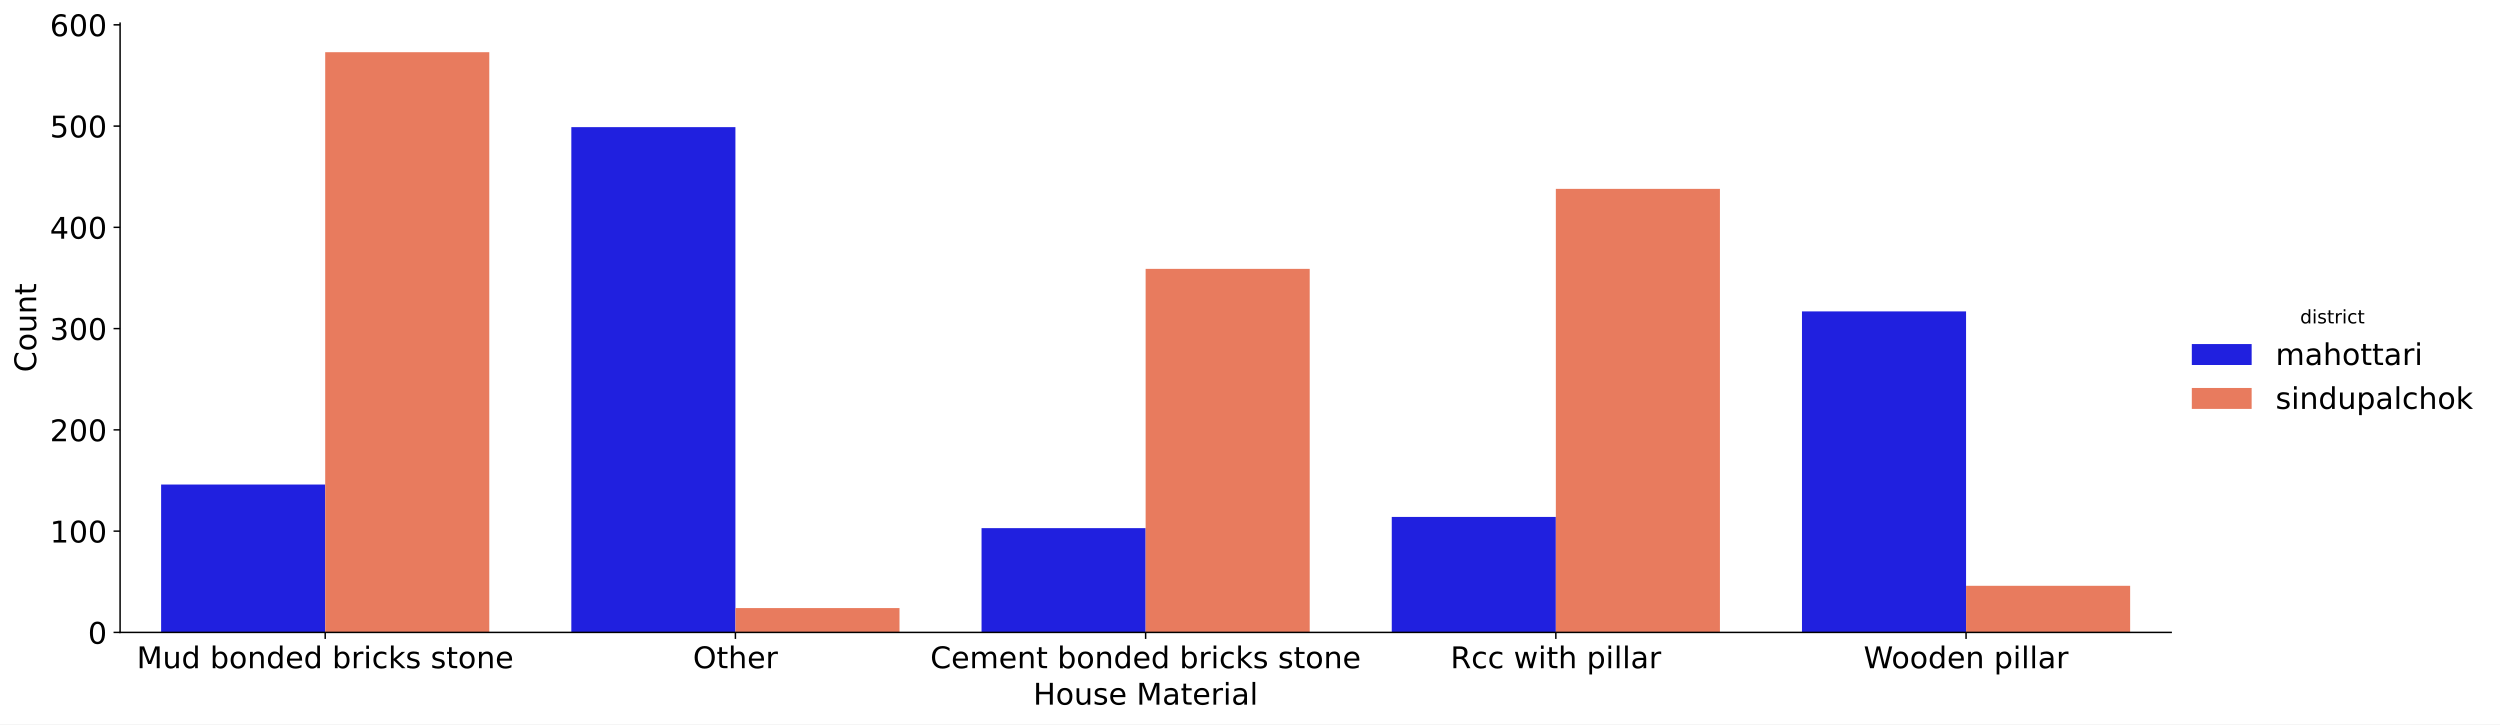
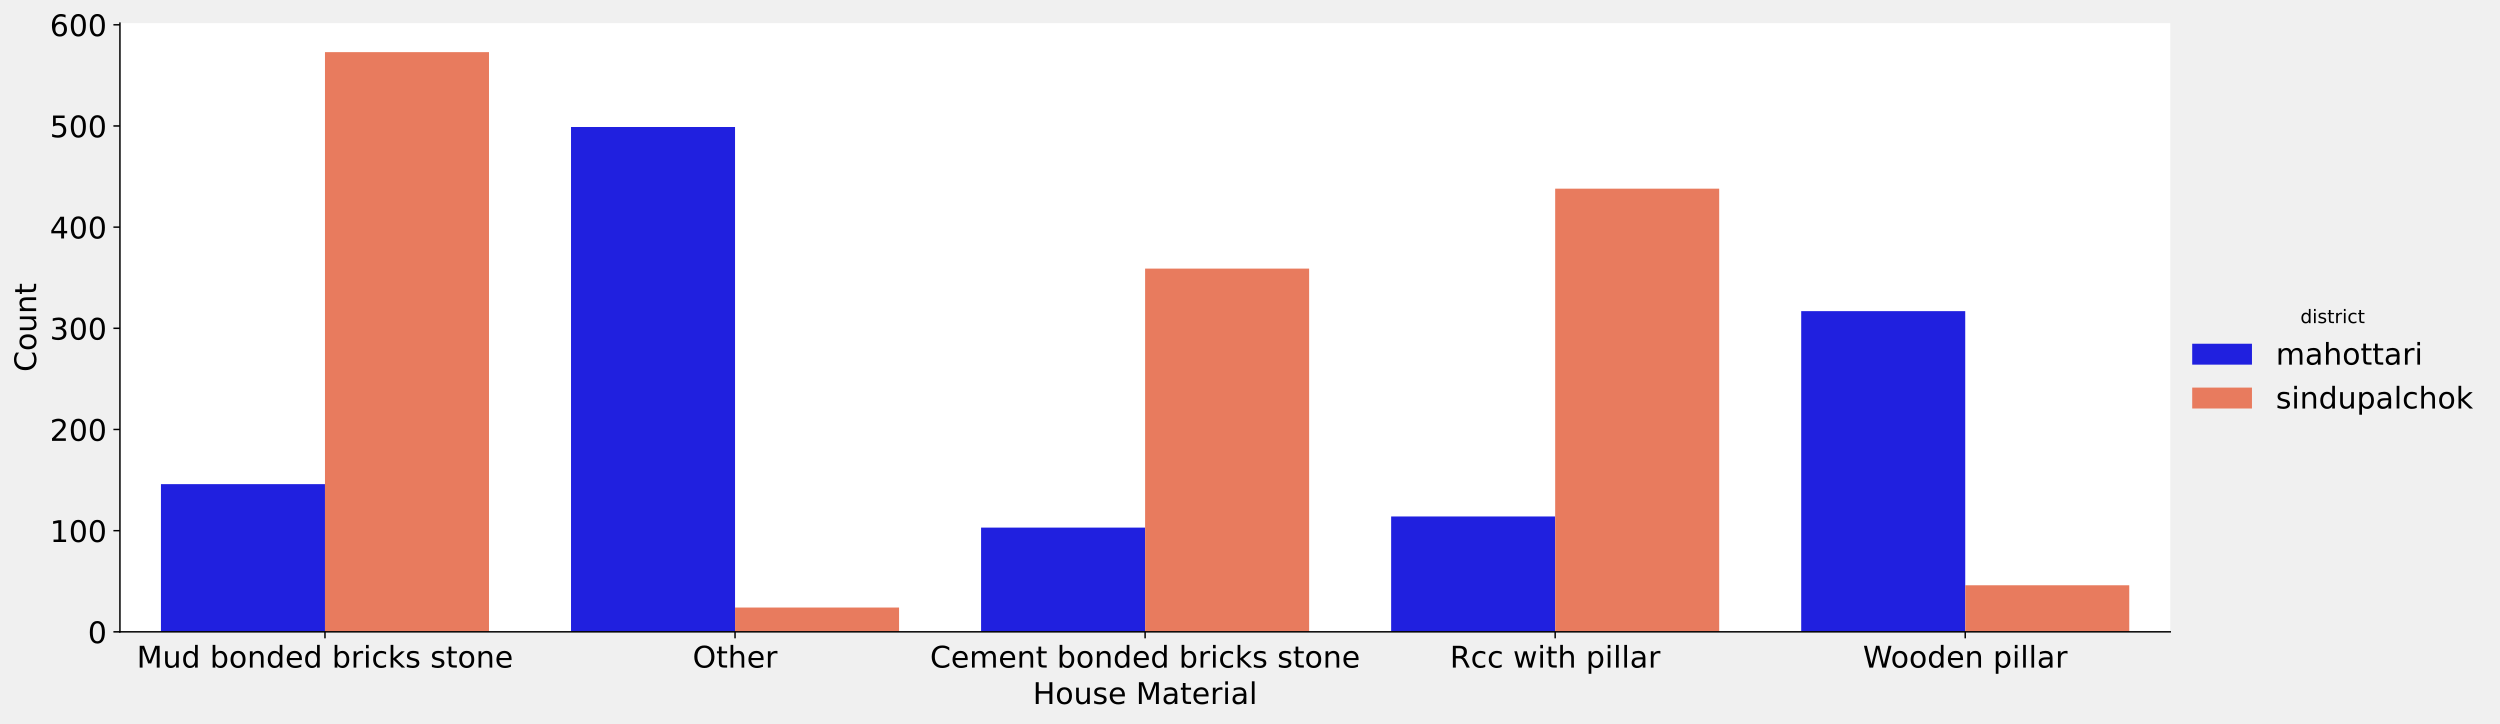
- <svg xmlns="http://www.w3.org/2000/svg" xmlns:xlink="http://www.w3.org/1999/xlink" width="1337.019pt" height="387.384pt" viewBox="0 0 1337.019 387.384" version="1.1">
+ <svg xmlns="http://www.w3.org/2000/svg" xmlns:xlink="http://www.w3.org/1999/xlink" width="1338.693pt" height="387.499pt" viewBox="0 0 1338.693 387.499" version="1.1">
  <defs>
    <style type="text/css">*{stroke-linejoin: round; stroke-linecap: butt}</style>
  </defs>
  <g id="figure_1">
    <g id="patch_1">
-       <path d="M 0 387.384 L 1337.019 387.384 L 1337.019 0 L 0 0 z " style="fill: #ffffff" />
+       <path d="M 0 387.499 L 1338.693 387.499 L 1338.693 0 L 0 0 L 0 387.499 z " style="fill: none" />
    </g>
    <g id="axes_1">
      <g id="patch_2">
-         <path d="M 64.225 338.214 L 1161.156 338.214 L 1161.156 12.385 L 64.225 12.385 z " style="fill: #ffffff" />
+         <path d="M 64.225 338.329 L 1162.124 338.329 L 1162.124 12.385 L 64.225 12.385 z " style="fill: #ffffff" />
      </g>
      <g id="patch_3">
-         <path d="M 86.164 338.214 L 173.918 338.214 L 173.918 259.146 L 86.164 259.146 z " clip-path="url(#p513f926223)" style="fill: #2020df" />
+         <path d="M 86.183 338.329 L 174.015 338.329 L 174.015 259.233 L 86.183 259.233 z " clip-path="url(#p506a3fa58d)" style="fill: #2020df" />
      </g>
      <g id="patch_4">
-         <path d="M 305.55 338.214 L 393.304 338.214 L 393.304 67.976 L 305.55 67.976 z " clip-path="url(#p513f926223)" style="fill: #2020df" />
+         <path d="M 305.763 338.329 L 393.595 338.329 L 393.595 67.995 L 305.763 67.995 z " clip-path="url(#p506a3fa58d)" style="fill: #2020df" />
      </g>
      <g id="patch_5">
-         <path d="M 524.936 338.214 L 612.691 338.214 L 612.691 282.433 L 524.936 282.433 z " clip-path="url(#p513f926223)" style="fill: #2020df" />
+         <path d="M 525.343 338.329 L 613.175 338.329 L 613.175 282.528 L 525.343 282.528 z " clip-path="url(#p506a3fa58d)" style="fill: #2020df" />
      </g>
      <g id="patch_6">
-         <path d="M 744.322 338.214 L 832.077 338.214 L 832.077 276.476 L 744.322 276.476 z " clip-path="url(#p513f926223)" style="fill: #2020df" />
+         <path d="M 744.923 338.329 L 832.755 338.329 L 832.755 276.569 L 744.923 276.569 z " clip-path="url(#p506a3fa58d)" style="fill: #2020df" />
      </g>
      <g id="patch_7">
-         <path d="M 963.709 338.214 L 1051.463 338.214 L 1051.463 166.54 L 963.709 166.54 z " clip-path="url(#p513f926223)" style="fill: #2020df" />
+         <path d="M 964.503 338.329 L 1052.334 338.329 L 1052.334 166.594 L 964.503 166.594 z " clip-path="url(#p506a3fa58d)" style="fill: #2020df" />
      </g>
      <g id="patch_8">
-         <path d="M 173.918 338.214 L 261.673 338.214 L 261.673 27.901 L 173.918 27.901 z " clip-path="url(#p513f926223)" style="fill: #e87b5e" />
+         <path d="M 174.015 338.329 L 261.847 338.329 L 261.847 27.906 L 174.015 27.906 z " clip-path="url(#p506a3fa58d)" style="fill: #e87b5e" />
      </g>
      <g id="patch_9">
-         <path d="M 393.304 338.214 L 481.059 338.214 L 481.059 325.216 L 393.304 325.216 z " clip-path="url(#p513f926223)" style="fill: #e87b5e" />
+         <path d="M 393.595 338.329 L 481.427 338.329 L 481.427 325.327 L 393.595 325.327 z " clip-path="url(#p506a3fa58d)" style="fill: #e87b5e" />
      </g>
      <g id="patch_10">
-         <path d="M 612.691 338.214 L 700.445 338.214 L 700.445 143.794 L 612.691 143.794 z " clip-path="url(#p513f926223)" style="fill: #e87b5e" />
+         <path d="M 613.175 338.329 L 701.007 338.329 L 701.007 143.84 L 613.175 143.84 z " clip-path="url(#p506a3fa58d)" style="fill: #e87b5e" />
      </g>
      <g id="patch_11">
-         <path d="M 832.077 338.214 L 919.831 338.214 L 919.831 101.011 L 832.077 101.011 z " clip-path="url(#p513f926223)" style="fill: #e87b5e" />
+         <path d="M 832.755 338.329 L 920.587 338.329 L 920.587 101.042 L 832.755 101.042 z " clip-path="url(#p506a3fa58d)" style="fill: #e87b5e" />
      </g>
      <g id="patch_12">
-         <path d="M 1051.463 338.214 L 1139.218 338.214 L 1139.218 313.302 L 1051.463 313.302 z " clip-path="url(#p513f926223)" style="fill: #e87b5e" />
+         <path d="M 1052.334 338.329 L 1140.166 338.329 L 1140.166 313.408 L 1052.334 313.408 z " clip-path="url(#p506a3fa58d)" style="fill: #e87b5e" />
      </g>
      <g id="matplotlib.axis_1">
        <g id="xtick_1">
          <g id="line2d_1">
            <defs>
-               <path id="m2be1ca83b6" d="M 0 0 L 0 3.5 " style="stroke: #000000; stroke-width: 0.8" />
+               <path id="m53f93be1d0" d="M 0 0 L 0 3.5 " style="stroke: #000000; stroke-width: 0.8" />
            </defs>
            <g>
-               <use xlink:href="#m2be1ca83b6" x="173.918" y="338.214" style="stroke: #000000; stroke-width: 0.8" />
+               <use xlink:href="#m53f93be1d0" x="174.015" y="338.329" style="stroke: #000000; stroke-width: 0.8" />
            </g>
          </g>
          <g id="text_1">
-             <g transform="translate(73.13563 357.371)scale(0.16 -0.16)">
+             <g transform="translate(73.23244 357.4861)scale(0.16 -0.16)">
              <defs>
                <path id="DejaVuSans-4d" d="M 628 4666 L 1569 4666 L 2759 1491 L 3956 4666 L 4897 4666 L 4897 0 L 4281 0 L 4281 4097 L 3078 897 L 2444 897 L 1241 4097 L 1241 0 L 628 0 L 628 4666 z " transform="scale(0.015625)" />
                <path id="DejaVuSans-75" d="M 544 1381 L 544 3500 L 1119 3500 L 1119 1403 Q 1119 906 1312 657 Q 1506 409 1894 409 Q 2359 409 2629 706 Q 2900 1003 2900 1516 L 2900 3500 L 3475 3500 L 3475 0 L 2900 0 L 2900 538 Q 2691 219 2414 64 Q 2138 -91 1772 -91 Q 1169 -91 856 284 Q 544 659 544 1381 z M 1991 3584 L 1991 3584 z " transform="scale(0.015625)" />
                <path id="DejaVuSans-64" d="M 2906 2969 L 2906 4863 L 3481 4863 L 3481 0 L 2906 0 L 2906 525 Q 2725 213 2448 61 Q 2172 -91 1784 -91 Q 1150 -91 751 415 Q 353 922 353 1747 Q 353 2572 751 3078 Q 1150 3584 1784 3584 Q 2172 3584 2448 3432 Q 2725 3281 2906 2969 z M 947 1747 Q 947 1113 1208 752 Q 1469 391 1925 391 Q 2381 391 2643 752 Q 2906 1113 2906 1747 Q 2906 2381 2643 2742 Q 2381 3103 1925 3103 Q 1469 3103 1208 2742 Q 947 2381 947 1747 z " transform="scale(0.015625)" />
                <path id="DejaVuSans-20" transform="scale(0.015625)" />
                <path id="DejaVuSans-62" d="M 3116 1747 Q 3116 2381 2855 2742 Q 2594 3103 2138 3103 Q 1681 3103 1420 2742 Q 1159 2381 1159 1747 Q 1159 1113 1420 752 Q 1681 391 2138 391 Q 2594 391 2855 752 Q 3116 1113 3116 1747 z M 1159 2969 Q 1341 3281 1617 3432 Q 1894 3584 2278 3584 Q 2916 3584 3314 3078 Q 3713 2572 3713 1747 Q 3713 922 3314 415 Q 2916 -91 2278 -91 Q 1894 -91 1617 61 Q 1341 213 1159 525 L 1159 0 L 581 0 L 581 4863 L 1159 4863 L 1159 2969 z " transform="scale(0.015625)" />
                <path id="DejaVuSans-6f" d="M 1959 3097 Q 1497 3097 1228 2736 Q 959 2375 959 1747 Q 959 1119 1226 758 Q 1494 397 1959 397 Q 2419 397 2687 759 Q 2956 1122 2956 1747 Q 2956 2369 2687 2733 Q 2419 3097 1959 3097 z M 1959 3584 Q 2709 3584 3137 3096 Q 3566 2609 3566 1747 Q 3566 888 3137 398 Q 2709 -91 1959 -91 Q 1206 -91 779 398 Q 353 888 353 1747 Q 353 2609 779 3096 Q 1206 3584 1959 3584 z " transform="scale(0.015625)" />
                <path id="DejaVuSans-6e" d="M 3513 2113 L 3513 0 L 2938 0 L 2938 2094 Q 2938 2591 2744 2837 Q 2550 3084 2163 3084 Q 1697 3084 1428 2787 Q 1159 2491 1159 1978 L 1159 0 L 581 0 L 581 3500 L 1159 3500 L 1159 2956 Q 1366 3272 1645 3428 Q 1925 3584 2291 3584 Q 2894 3584 3203 3211 Q 3513 2838 3513 2113 z " transform="scale(0.015625)" />
                <path id="DejaVuSans-65" d="M 3597 1894 L 3597 1613 L 953 1613 Q 991 1019 1311 708 Q 1631 397 2203 397 Q 2534 397 2845 478 Q 3156 559 3463 722 L 3463 178 Q 3153 47 2828 -22 Q 2503 -91 2169 -91 Q 1331 -91 842 396 Q 353 884 353 1716 Q 353 2575 817 3079 Q 1281 3584 2069 3584 Q 2775 3584 3186 3129 Q 3597 2675 3597 1894 z M 3022 2063 Q 3016 2534 2758 2815 Q 2500 3097 2075 3097 Q 1594 3097 1305 2825 Q 1016 2553 972 2059 L 3022 2063 z " transform="scale(0.015625)" />
                <path id="DejaVuSans-72" d="M 2631 2963 Q 2534 3019 2420 3045 Q 2306 3072 2169 3072 Q 1681 3072 1420 2755 Q 1159 2438 1159 1844 L 1159 0 L 581 0 L 581 3500 L 1159 3500 L 1159 2956 Q 1341 3275 1631 3429 Q 1922 3584 2338 3584 Q 2397 3584 2469 3576 Q 2541 3569 2628 3553 L 2631 2963 z " transform="scale(0.015625)" />
                <path id="DejaVuSans-69" d="M 603 3500 L 1178 3500 L 1178 0 L 603 0 L 603 3500 z M 603 4863 L 1178 4863 L 1178 4134 L 603 4134 L 603 4863 z " transform="scale(0.015625)" />
                <path id="DejaVuSans-63" d="M 3122 3366 L 3122 2828 Q 2878 2963 2633 3030 Q 2388 3097 2138 3097 Q 1578 3097 1268 2742 Q 959 2388 959 1747 Q 959 1106 1268 751 Q 1578 397 2138 397 Q 2388 397 2633 464 Q 2878 531 3122 666 L 3122 134 Q 2881 22 2623 -34 Q 2366 -91 2075 -91 Q 1284 -91 818 406 Q 353 903 353 1747 Q 353 2603 823 3093 Q 1294 3584 2113 3584 Q 2378 3584 2631 3529 Q 2884 3475 3122 3366 z " transform="scale(0.015625)" />
                <path id="DejaVuSans-6b" d="M 581 4863 L 1159 4863 L 1159 1991 L 2875 3500 L 3609 3500 L 1753 1863 L 3688 0 L 2938 0 L 1159 1709 L 1159 0 L 581 0 L 581 4863 z " transform="scale(0.015625)" />
                <path id="DejaVuSans-73" d="M 2834 3397 L 2834 2853 Q 2591 2978 2328 3040 Q 2066 3103 1784 3103 Q 1356 3103 1142 2972 Q 928 2841 928 2578 Q 928 2378 1081 2264 Q 1234 2150 1697 2047 L 1894 2003 Q 2506 1872 2764 1633 Q 3022 1394 3022 966 Q 3022 478 2636 193 Q 2250 -91 1575 -91 Q 1294 -91 989 -36 Q 684 19 347 128 L 347 722 Q 666 556 975 473 Q 1284 391 1588 391 Q 1994 391 2212 530 Q 2431 669 2431 922 Q 2431 1156 2273 1281 Q 2116 1406 1581 1522 L 1381 1569 Q 847 1681 609 1914 Q 372 2147 372 2553 Q 372 3047 722 3315 Q 1072 3584 1716 3584 Q 2034 3584 2315 3537 Q 2597 3491 2834 3397 z " transform="scale(0.015625)" />
                <path id="DejaVuSans-74" d="M 1172 4494 L 1172 3500 L 2356 3500 L 2356 3053 L 1172 3053 L 1172 1153 Q 1172 725 1289 603 Q 1406 481 1766 481 L 2356 481 L 2356 0 L 1766 0 Q 1100 0 847 248 Q 594 497 594 1153 L 594 3053 L 172 3053 L 172 3500 L 594 3500 L 594 4494 L 1172 4494 z " transform="scale(0.015625)" />
              </defs>
              <use xlink:href="#DejaVuSans-4d" />
              <use xlink:href="#DejaVuSans-75" x="86.279" />
              <use xlink:href="#DejaVuSans-64" x="149.658" />
              <use xlink:href="#DejaVuSans-20" x="213.135" />
              <use xlink:href="#DejaVuSans-62" x="244.922" />
              <use xlink:href="#DejaVuSans-6f" x="308.398" />
              <use xlink:href="#DejaVuSans-6e" x="369.58" />
              <use xlink:href="#DejaVuSans-64" x="432.959" />
              <use xlink:href="#DejaVuSans-65" x="496.436" />
              <use xlink:href="#DejaVuSans-64" x="557.959" />
              <use xlink:href="#DejaVuSans-20" x="621.436" />
              <use xlink:href="#DejaVuSans-62" x="653.223" />
              <use xlink:href="#DejaVuSans-72" x="716.699" />
              <use xlink:href="#DejaVuSans-69" x="757.812" />
              <use xlink:href="#DejaVuSans-63" x="785.596" />
              <use xlink:href="#DejaVuSans-6b" x="840.576" />
              <use xlink:href="#DejaVuSans-73" x="898.486" />
              <use xlink:href="#DejaVuSans-20" x="950.586" />
              <use xlink:href="#DejaVuSans-73" x="982.373" />
              <use xlink:href="#DejaVuSans-74" x="1034.473" />
              <use xlink:href="#DejaVuSans-6f" x="1073.682" />
              <use xlink:href="#DejaVuSans-6e" x="1134.863" />
              <use xlink:href="#DejaVuSans-65" x="1198.242" />
            </g>
          </g>
        </g>
        <g id="xtick_2">
          <g id="line2d_2">
            <g>
-               <use xlink:href="#m2be1ca83b6" x="393.304" y="338.214" style="stroke: #000000; stroke-width: 0.8" />
+               <use xlink:href="#m53f93be1d0" x="393.595" y="338.329" style="stroke: #000000; stroke-width: 0.8" />
            </g>
          </g>
          <g id="text_2">
-             <g transform="translate(370.5894 357.371)scale(0.16 -0.16)">
+             <g transform="translate(370.8798 357.4861)scale(0.16 -0.16)">
              <defs>
                <path id="DejaVuSans-4f" d="M 2522 4238 Q 1834 4238 1429 3725 Q 1025 3213 1025 2328 Q 1025 1447 1429 934 Q 1834 422 2522 422 Q 3209 422 3611 934 Q 4013 1447 4013 2328 Q 4013 3213 3611 3725 Q 3209 4238 2522 4238 z M 2522 4750 Q 3503 4750 4090 4092 Q 4678 3434 4678 2328 Q 4678 1225 4090 567 Q 3503 -91 2522 -91 Q 1538 -91 948 565 Q 359 1222 359 2328 Q 359 3434 948 4092 Q 1538 4750 2522 4750 z " transform="scale(0.015625)" />
                <path id="DejaVuSans-68" d="M 3513 2113 L 3513 0 L 2938 0 L 2938 2094 Q 2938 2591 2744 2837 Q 2550 3084 2163 3084 Q 1697 3084 1428 2787 Q 1159 2491 1159 1978 L 1159 0 L 581 0 L 581 4863 L 1159 4863 L 1159 2956 Q 1366 3272 1645 3428 Q 1925 3584 2291 3584 Q 2894 3584 3203 3211 Q 3513 2838 3513 2113 z " transform="scale(0.015625)" />
              </defs>
              <use xlink:href="#DejaVuSans-4f" />
              <use xlink:href="#DejaVuSans-74" x="78.711" />
              <use xlink:href="#DejaVuSans-68" x="117.92" />
              <use xlink:href="#DejaVuSans-65" x="181.299" />
              <use xlink:href="#DejaVuSans-72" x="242.822" />
            </g>
          </g>
        </g>
        <g id="xtick_3">
          <g id="line2d_3">
            <g>
-               <use xlink:href="#m2be1ca83b6" x="612.691" y="338.214" style="stroke: #000000; stroke-width: 0.8" />
+               <use xlink:href="#m53f93be1d0" x="613.175" y="338.329" style="stroke: #000000; stroke-width: 0.8" />
            </g>
          </g>
          <g id="text_3">
-             <g transform="translate(497.5294 357.371)scale(0.16 -0.16)">
+             <g transform="translate(498.0135 357.4861)scale(0.16 -0.16)">
              <defs>
                <path id="DejaVuSans-43" d="M 4122 4306 L 4122 3641 Q 3803 3938 3442 4084 Q 3081 4231 2675 4231 Q 1875 4231 1450 3742 Q 1025 3253 1025 2328 Q 1025 1406 1450 917 Q 1875 428 2675 428 Q 3081 428 3442 575 Q 3803 722 4122 1019 L 4122 359 Q 3791 134 3420 21 Q 3050 -91 2638 -91 Q 1578 -91 968 557 Q 359 1206 359 2328 Q 359 3453 968 4101 Q 1578 4750 2638 4750 Q 3056 4750 3426 4639 Q 3797 4528 4122 4306 z " transform="scale(0.015625)" />
                <path id="DejaVuSans-6d" d="M 3328 2828 Q 3544 3216 3844 3400 Q 4144 3584 4550 3584 Q 5097 3584 5394 3201 Q 5691 2819 5691 2113 L 5691 0 L 5113 0 L 5113 2094 Q 5113 2597 4934 2840 Q 4756 3084 4391 3084 Q 3944 3084 3684 2787 Q 3425 2491 3425 1978 L 3425 0 L 2847 0 L 2847 2094 Q 2847 2600 2669 2842 Q 2491 3084 2119 3084 Q 1678 3084 1418 2786 Q 1159 2488 1159 1978 L 1159 0 L 581 0 L 581 3500 L 1159 3500 L 1159 2956 Q 1356 3278 1631 3431 Q 1906 3584 2284 3584 Q 2666 3584 2933 3390 Q 3200 3197 3328 2828 z " transform="scale(0.015625)" />
              </defs>
              <use xlink:href="#DejaVuSans-43" />
              <use xlink:href="#DejaVuSans-65" x="69.824" />
              <use xlink:href="#DejaVuSans-6d" x="131.348" />
              <use xlink:href="#DejaVuSans-65" x="228.76" />
              <use xlink:href="#DejaVuSans-6e" x="290.283" />
              <use xlink:href="#DejaVuSans-74" x="353.662" />
              <use xlink:href="#DejaVuSans-20" x="392.871" />
              <use xlink:href="#DejaVuSans-62" x="424.658" />
              <use xlink:href="#DejaVuSans-6f" x="488.135" />
              <use xlink:href="#DejaVuSans-6e" x="549.316" />
              <use xlink:href="#DejaVuSans-64" x="612.695" />
              <use xlink:href="#DejaVuSans-65" x="676.172" />
              <use xlink:href="#DejaVuSans-64" x="737.695" />
              <use xlink:href="#DejaVuSans-20" x="801.172" />
              <use xlink:href="#DejaVuSans-62" x="832.959" />
              <use xlink:href="#DejaVuSans-72" x="896.436" />
              <use xlink:href="#DejaVuSans-69" x="937.549" />
              <use xlink:href="#DejaVuSans-63" x="965.332" />
              <use xlink:href="#DejaVuSans-6b" x="1020.312" />
              <use xlink:href="#DejaVuSans-73" x="1078.223" />
              <use xlink:href="#DejaVuSans-20" x="1130.322" />
              <use xlink:href="#DejaVuSans-73" x="1162.109" />
              <use xlink:href="#DejaVuSans-74" x="1214.209" />
              <use xlink:href="#DejaVuSans-6f" x="1253.418" />
              <use xlink:href="#DejaVuSans-6e" x="1314.6" />
              <use xlink:href="#DejaVuSans-65" x="1377.979" />
            </g>
          </g>
        </g>
        <g id="xtick_4">
          <g id="line2d_4">
            <g>
-               <use xlink:href="#m2be1ca83b6" x="832.077" y="338.214" style="stroke: #000000; stroke-width: 0.8" />
+               <use xlink:href="#m53f93be1d0" x="832.755" y="338.329" style="stroke: #000000; stroke-width: 0.8" />
            </g>
          </g>
          <g id="text_4">
-             <g transform="translate(775.7269 357.371)scale(0.16 -0.16)">
+             <g transform="translate(776.4046 357.4861)scale(0.16 -0.16)">
              <defs>
                <path id="DejaVuSans-52" d="M 2841 2188 Q 3044 2119 3236 1894 Q 3428 1669 3622 1275 L 4263 0 L 3584 0 L 2988 1197 Q 2756 1666 2539 1819 Q 2322 1972 1947 1972 L 1259 1972 L 1259 0 L 628 0 L 628 4666 L 2053 4666 Q 2853 4666 3247 4331 Q 3641 3997 3641 3322 Q 3641 2881 3436 2590 Q 3231 2300 2841 2188 z M 1259 4147 L 1259 2491 L 2053 2491 Q 2509 2491 2742 2702 Q 2975 2913 2975 3322 Q 2975 3731 2742 3939 Q 2509 4147 2053 4147 L 1259 4147 z " transform="scale(0.015625)" />
                <path id="DejaVuSans-77" d="M 269 3500 L 844 3500 L 1563 769 L 2278 3500 L 2956 3500 L 3675 769 L 4391 3500 L 4966 3500 L 4050 0 L 3372 0 L 2619 2869 L 1863 0 L 1184 0 L 269 3500 z " transform="scale(0.015625)" />
                <path id="DejaVuSans-70" d="M 1159 525 L 1159 -1331 L 581 -1331 L 581 3500 L 1159 3500 L 1159 2969 Q 1341 3281 1617 3432 Q 1894 3584 2278 3584 Q 2916 3584 3314 3078 Q 3713 2572 3713 1747 Q 3713 922 3314 415 Q 2916 -91 2278 -91 Q 1894 -91 1617 61 Q 1341 213 1159 525 z M 3116 1747 Q 3116 2381 2855 2742 Q 2594 3103 2138 3103 Q 1681 3103 1420 2742 Q 1159 2381 1159 1747 Q 1159 1113 1420 752 Q 1681 391 2138 391 Q 2594 391 2855 752 Q 3116 1113 3116 1747 z " transform="scale(0.015625)" />
                <path id="DejaVuSans-6c" d="M 603 4863 L 1178 4863 L 1178 0 L 603 0 L 603 4863 z " transform="scale(0.015625)" />
                <path id="DejaVuSans-61" d="M 2194 1759 Q 1497 1759 1228 1600 Q 959 1441 959 1056 Q 959 750 1161 570 Q 1363 391 1709 391 Q 2188 391 2477 730 Q 2766 1069 2766 1631 L 2766 1759 L 2194 1759 z M 3341 1997 L 3341 0 L 2766 0 L 2766 531 Q 2569 213 2275 61 Q 1981 -91 1556 -91 Q 1019 -91 701 211 Q 384 513 384 1019 Q 384 1609 779 1909 Q 1175 2209 1959 2209 L 2766 2209 L 2766 2266 Q 2766 2663 2505 2880 Q 2244 3097 1772 3097 Q 1472 3097 1187 3025 Q 903 2953 641 2809 L 641 3341 Q 956 3463 1253 3523 Q 1550 3584 1831 3584 Q 2591 3584 2966 3190 Q 3341 2797 3341 1997 z " transform="scale(0.015625)" />
              </defs>
              <use xlink:href="#DejaVuSans-52" />
              <use xlink:href="#DejaVuSans-63" x="69.482" />
              <use xlink:href="#DejaVuSans-63" x="124.463" />
              <use xlink:href="#DejaVuSans-20" x="179.443" />
              <use xlink:href="#DejaVuSans-77" x="211.23" />
              <use xlink:href="#DejaVuSans-69" x="293.018" />
              <use xlink:href="#DejaVuSans-74" x="320.801" />
              <use xlink:href="#DejaVuSans-68" x="360.01" />
              <use xlink:href="#DejaVuSans-20" x="423.389" />
              <use xlink:href="#DejaVuSans-70" x="455.176" />
              <use xlink:href="#DejaVuSans-69" x="518.652" />
              <use xlink:href="#DejaVuSans-6c" x="546.436" />
              <use xlink:href="#DejaVuSans-6c" x="574.219" />
              <use xlink:href="#DejaVuSans-61" x="602.002" />
              <use xlink:href="#DejaVuSans-72" x="663.281" />
            </g>
          </g>
        </g>
        <g id="xtick_5">
          <g id="line2d_5">
            <g>
-               <use xlink:href="#m2be1ca83b6" x="1051.463" y="338.214" style="stroke: #000000; stroke-width: 0.8" />
+               <use xlink:href="#m53f93be1d0" x="1052.334" y="338.329" style="stroke: #000000; stroke-width: 0.8" />
            </g>
          </g>
          <g id="text_5">
-             <g transform="translate(996.6819 357.371)scale(0.16 -0.16)">
+             <g transform="translate(997.5532 357.4861)scale(0.16 -0.16)">
              <defs>
                <path id="DejaVuSans-57" d="M 213 4666 L 850 4666 L 1831 722 L 2809 4666 L 3519 4666 L 4500 722 L 5478 4666 L 6119 4666 L 4947 0 L 4153 0 L 3169 4050 L 2175 0 L 1381 0 L 213 4666 z " transform="scale(0.015625)" />
              </defs>
              <use xlink:href="#DejaVuSans-57" />
              <use xlink:href="#DejaVuSans-6f" x="93.002" />
              <use xlink:href="#DejaVuSans-6f" x="154.184" />
              <use xlink:href="#DejaVuSans-64" x="215.365" />
              <use xlink:href="#DejaVuSans-65" x="278.842" />
              <use xlink:href="#DejaVuSans-6e" x="340.365" />
              <use xlink:href="#DejaVuSans-20" x="403.744" />
              <use xlink:href="#DejaVuSans-70" x="435.531" />
              <use xlink:href="#DejaVuSans-69" x="499.008" />
              <use xlink:href="#DejaVuSans-6c" x="526.791" />
              <use xlink:href="#DejaVuSans-6c" x="554.574" />
              <use xlink:href="#DejaVuSans-61" x="582.357" />
              <use xlink:href="#DejaVuSans-72" x="643.637" />
            </g>
          </g>
        </g>
        <g id="text_6">
-           <g transform="translate(552.5769 376.856)scale(0.16 -0.16)">
+           <g transform="translate(553.061 376.9711)scale(0.16 -0.16)">
            <defs>
              <path id="DejaVuSans-48" d="M 628 4666 L 1259 4666 L 1259 2753 L 3553 2753 L 3553 4666 L 4184 4666 L 4184 0 L 3553 0 L 3553 2222 L 1259 2222 L 1259 0 L 628 0 L 628 4666 z " transform="scale(0.015625)" />
            </defs>
            <use xlink:href="#DejaVuSans-48" />
            <use xlink:href="#DejaVuSans-6f" x="75.195" />
            <use xlink:href="#DejaVuSans-75" x="136.377" />
            <use xlink:href="#DejaVuSans-73" x="199.756" />
            <use xlink:href="#DejaVuSans-65" x="251.855" />
            <use xlink:href="#DejaVuSans-20" x="313.379" />
            <use xlink:href="#DejaVuSans-4d" x="345.166" />
            <use xlink:href="#DejaVuSans-61" x="431.445" />
            <use xlink:href="#DejaVuSans-74" x="492.725" />
            <use xlink:href="#DejaVuSans-65" x="531.934" />
            <use xlink:href="#DejaVuSans-72" x="593.457" />
            <use xlink:href="#DejaVuSans-69" x="634.57" />
            <use xlink:href="#DejaVuSans-61" x="662.354" />
            <use xlink:href="#DejaVuSans-6c" x="723.633" />
          </g>
        </g>
      </g>
      <g id="matplotlib.axis_2">
        <g id="ytick_1">
          <g id="line2d_6">
            <defs>
-               <path id="ma4be795914" d="M 0 0 L -3.5 0 " style="stroke: #000000; stroke-width: 0.8" />
+               <path id="mf8354418df" d="M 0 0 L -3.5 0 " style="stroke: #000000; stroke-width: 0.8" />
            </defs>
            <g>
-               <use xlink:href="#ma4be795914" x="64.225" y="338.214" style="stroke: #000000; stroke-width: 0.8" />
+               <use xlink:href="#mf8354418df" x="64.225" y="338.329" style="stroke: #000000; stroke-width: 0.8" />
            </g>
          </g>
          <g id="text_7">
-             <g transform="translate(47.045 344.2923)scale(0.16 -0.16)">
+             <g transform="translate(47.045 344.4074)scale(0.16 -0.16)">
              <defs>
                <path id="DejaVuSans-30" d="M 2034 4250 Q 1547 4250 1301 3770 Q 1056 3291 1056 2328 Q 1056 1369 1301 889 Q 1547 409 2034 409 Q 2525 409 2770 889 Q 3016 1369 3016 2328 Q 3016 3291 2770 3770 Q 2525 4250 2034 4250 z M 2034 4750 Q 2819 4750 3233 4129 Q 3647 3509 3647 2328 Q 3647 1150 3233 529 Q 2819 -91 2034 -91 Q 1250 -91 836 529 Q 422 1150 422 2328 Q 422 3509 836 4129 Q 1250 4750 2034 4750 z " transform="scale(0.015625)" />
              </defs>
              <use xlink:href="#DejaVuSans-30" />
            </g>
          </g>
        </g>
        <g id="ytick_2">
          <g id="line2d_7">
            <g>
-               <use xlink:href="#ma4be795914" x="64.225" y="284.058" style="stroke: #000000; stroke-width: 0.8" />
+               <use xlink:href="#mf8354418df" x="64.225" y="284.154" style="stroke: #000000; stroke-width: 0.8" />
            </g>
          </g>
          <g id="text_8">
-             <g transform="translate(26.685 290.1365)scale(0.16 -0.16)">
+             <g transform="translate(26.685 290.2324)scale(0.16 -0.16)">
              <defs>
                <path id="DejaVuSans-31" d="M 794 531 L 1825 531 L 1825 4091 L 703 3866 L 703 4441 L 1819 4666 L 2450 4666 L 2450 531 L 3481 531 L 3481 0 L 794 0 L 794 531 z " transform="scale(0.015625)" />
              </defs>
              <use xlink:href="#DejaVuSans-31" />
              <use xlink:href="#DejaVuSans-30" x="63.623" />
              <use xlink:href="#DejaVuSans-30" x="127.246" />
            </g>
          </g>
        </g>
        <g id="ytick_3">
          <g id="line2d_8">
            <g>
-               <use xlink:href="#ma4be795914" x="64.225" y="229.902" style="stroke: #000000; stroke-width: 0.8" />
+               <use xlink:href="#mf8354418df" x="64.225" y="229.979" style="stroke: #000000; stroke-width: 0.8" />
            </g>
          </g>
          <g id="text_9">
-             <g transform="translate(26.685 235.9807)scale(0.16 -0.16)">
+             <g transform="translate(26.685 236.0574)scale(0.16 -0.16)">
              <defs>
                <path id="DejaVuSans-32" d="M 1228 531 L 3431 531 L 3431 0 L 469 0 L 469 531 Q 828 903 1448 1529 Q 2069 2156 2228 2338 Q 2531 2678 2651 2914 Q 2772 3150 2772 3378 Q 2772 3750 2511 3984 Q 2250 4219 1831 4219 Q 1534 4219 1204 4116 Q 875 4013 500 3803 L 500 4441 Q 881 4594 1212 4672 Q 1544 4750 1819 4750 Q 2544 4750 2975 4387 Q 3406 4025 3406 3419 Q 3406 3131 3298 2873 Q 3191 2616 2906 2266 Q 2828 2175 2409 1742 Q 1991 1309 1228 531 z " transform="scale(0.015625)" />
              </defs>
              <use xlink:href="#DejaVuSans-32" />
              <use xlink:href="#DejaVuSans-30" x="63.623" />
              <use xlink:href="#DejaVuSans-30" x="127.246" />
            </g>
          </g>
        </g>
        <g id="ytick_4">
          <g id="line2d_9">
            <g>
-               <use xlink:href="#ma4be795914" x="64.225" y="175.746" style="stroke: #000000; stroke-width: 0.8" />
+               <use xlink:href="#mf8354418df" x="64.225" y="175.804" style="stroke: #000000; stroke-width: 0.8" />
            </g>
          </g>
          <g id="text_10">
-             <g transform="translate(26.685 181.8249)scale(0.16 -0.16)">
+             <g transform="translate(26.685 181.8824)scale(0.16 -0.16)">
              <defs>
                <path id="DejaVuSans-33" d="M 2597 2516 Q 3050 2419 3304 2112 Q 3559 1806 3559 1356 Q 3559 666 3084 287 Q 2609 -91 1734 -91 Q 1441 -91 1130 -33 Q 819 25 488 141 L 488 750 Q 750 597 1062 519 Q 1375 441 1716 441 Q 2309 441 2620 675 Q 2931 909 2931 1356 Q 2931 1769 2642 2001 Q 2353 2234 1838 2234 L 1294 2234 L 1294 2753 L 1863 2753 Q 2328 2753 2575 2939 Q 2822 3125 2822 3475 Q 2822 3834 2567 4026 Q 2313 4219 1838 4219 Q 1578 4219 1281 4162 Q 984 4106 628 3988 L 628 4550 Q 988 4650 1302 4700 Q 1616 4750 1894 4750 Q 2613 4750 3031 4423 Q 3450 4097 3450 3541 Q 3450 3153 3228 2886 Q 3006 2619 2597 2516 z " transform="scale(0.015625)" />
              </defs>
              <use xlink:href="#DejaVuSans-33" />
              <use xlink:href="#DejaVuSans-30" x="63.623" />
              <use xlink:href="#DejaVuSans-30" x="127.246" />
            </g>
          </g>
        </g>
        <g id="ytick_5">
          <g id="line2d_10">
            <g>
-               <use xlink:href="#ma4be795914" x="64.225" y="121.59" style="stroke: #000000; stroke-width: 0.8" />
+               <use xlink:href="#mf8354418df" x="64.225" y="121.629" style="stroke: #000000; stroke-width: 0.8" />
            </g>
          </g>
          <g id="text_11">
-             <g transform="translate(26.685 127.6691)scale(0.16 -0.16)">
+             <g transform="translate(26.685 127.7074)scale(0.16 -0.16)">
              <defs>
                <path id="DejaVuSans-34" d="M 2419 4116 L 825 1625 L 2419 1625 L 2419 4116 z M 2253 4666 L 3047 4666 L 3047 1625 L 3713 1625 L 3713 1100 L 3047 1100 L 3047 0 L 2419 0 L 2419 1100 L 313 1100 L 313 1709 L 2253 4666 z " transform="scale(0.015625)" />
              </defs>
              <use xlink:href="#DejaVuSans-34" />
              <use xlink:href="#DejaVuSans-30" x="63.623" />
              <use xlink:href="#DejaVuSans-30" x="127.246" />
            </g>
          </g>
        </g>
        <g id="ytick_6">
          <g id="line2d_11">
            <g>
-               <use xlink:href="#ma4be795914" x="64.225" y="67.435" style="stroke: #000000; stroke-width: 0.8" />
+               <use xlink:href="#mf8354418df" x="64.225" y="67.454" style="stroke: #000000; stroke-width: 0.8" />
            </g>
          </g>
          <g id="text_12">
-             <g transform="translate(26.685 73.51329)scale(0.16 -0.16)">
+             <g transform="translate(26.685 73.53248)scale(0.16 -0.16)">
              <defs>
                <path id="DejaVuSans-35" d="M 691 4666 L 3169 4666 L 3169 4134 L 1269 4134 L 1269 2991 Q 1406 3038 1543 3061 Q 1681 3084 1819 3084 Q 2600 3084 3056 2656 Q 3513 2228 3513 1497 Q 3513 744 3044 326 Q 2575 -91 1722 -91 Q 1428 -91 1123 -41 Q 819 9 494 109 L 494 744 Q 775 591 1075 516 Q 1375 441 1709 441 Q 2250 441 2565 725 Q 2881 1009 2881 1497 Q 2881 1984 2565 2268 Q 2250 2553 1709 2553 Q 1456 2553 1204 2497 Q 953 2441 691 2322 L 691 4666 z " transform="scale(0.015625)" />
              </defs>
              <use xlink:href="#DejaVuSans-35" />
              <use xlink:href="#DejaVuSans-30" x="63.623" />
              <use xlink:href="#DejaVuSans-30" x="127.246" />
            </g>
          </g>
        </g>
        <g id="ytick_7">
          <g id="line2d_12">
            <g>
-               <use xlink:href="#ma4be795914" x="64.225" y="13.279" style="stroke: #000000; stroke-width: 0.8" />
+               <use xlink:href="#mf8354418df" x="64.225" y="13.279" style="stroke: #000000; stroke-width: 0.8" />
            </g>
          </g>
          <g id="text_13">
            <g transform="translate(26.685 19.3575)scale(0.16 -0.16)">
              <defs>
                <path id="DejaVuSans-36" d="M 2113 2584 Q 1688 2584 1439 2293 Q 1191 2003 1191 1497 Q 1191 994 1439 701 Q 1688 409 2113 409 Q 2538 409 2786 701 Q 3034 994 3034 1497 Q 3034 2003 2786 2293 Q 2538 2584 2113 2584 z M 3366 4563 L 3366 3988 Q 3128 4100 2886 4159 Q 2644 4219 2406 4219 Q 1781 4219 1451 3797 Q 1122 3375 1075 2522 Q 1259 2794 1537 2939 Q 1816 3084 2150 3084 Q 2853 3084 3261 2657 Q 3669 2231 3669 1497 Q 3669 778 3244 343 Q 2819 -91 2113 -91 Q 1303 -91 875 529 Q 447 1150 447 2328 Q 447 3434 972 4092 Q 1497 4750 2381 4750 Q 2619 4750 2861 4703 Q 3103 4656 3366 4563 z " transform="scale(0.015625)" />
              </defs>
              <use xlink:href="#DejaVuSans-36" />
              <use xlink:href="#DejaVuSans-30" x="63.623" />
              <use xlink:href="#DejaVuSans-30" x="127.246" />
            </g>
          </g>
        </g>
        <g id="text_14">
-           <g transform="translate(19.3575 199.0568)rotate(-90)scale(0.16 -0.16)">
+           <g transform="translate(19.3575 199.1142)rotate(-90)scale(0.16 -0.16)">
            <use xlink:href="#DejaVuSans-43" />
            <use xlink:href="#DejaVuSans-6f" x="69.824" />
            <use xlink:href="#DejaVuSans-75" x="131.006" />
            <use xlink:href="#DejaVuSans-6e" x="194.385" />
            <use xlink:href="#DejaVuSans-74" x="257.764" />
          </g>
        </g>
      </g>
      <g id="patch_13">
-         <path d="M 64.225 338.214 L 64.225 12.385 " style="fill: none; stroke: #000000; stroke-width: 0.8; stroke-linejoin: miter; stroke-linecap: square" />
+         <path d="M 64.225 338.329 L 64.225 12.385 " style="fill: none; stroke: #000000; stroke-width: 0.8; stroke-linejoin: miter; stroke-linecap: square" />
      </g>
      <g id="patch_14">
-         <path d="M 64.225 338.214 L 1161.156 338.214 " style="fill: none; stroke: #000000; stroke-width: 0.8; stroke-linejoin: miter; stroke-linecap: square" />
+         <path d="M 64.225 338.329 L 1162.124 338.329 " style="fill: none; stroke: #000000; stroke-width: 0.8; stroke-linejoin: miter; stroke-linecap: square" />
      </g>
    </g>
    <g id="legend_1">
      <g id="text_15">
-         <g transform="translate(1230.128 172.9661)scale(0.1 -0.1)">
+         <g transform="translate(1231.802 173.0237)scale(0.1 -0.1)">
          <use xlink:href="#DejaVuSans-64" />
          <use xlink:href="#DejaVuSans-69" x="63.477" />
          <use xlink:href="#DejaVuSans-73" x="91.26" />
          <use xlink:href="#DejaVuSans-74" x="143.359" />
          <use xlink:href="#DejaVuSans-72" x="182.568" />
          <use xlink:href="#DejaVuSans-69" x="223.682" />
          <use xlink:href="#DejaVuSans-63" x="251.465" />
          <use xlink:href="#DejaVuSans-74" x="306.445" />
        </g>
      </g>
      <g id="patch_15">
-         <path d="M 1172.201 195.203 L 1204.201 195.203 L 1204.201 184.003 L 1172.201 184.003 z " style="fill: #2020df" />
+         <path d="M 1173.875 195.261 L 1205.875 195.261 L 1205.875 184.061 L 1173.875 184.061 z " style="fill: #2020df" />
      </g>
      <g id="text_16">
-         <g transform="translate(1217.001 195.2033)scale(0.16 -0.16)">
+         <g transform="translate(1218.675 195.2609)scale(0.16 -0.16)">
          <use xlink:href="#DejaVuSans-6d" />
          <use xlink:href="#DejaVuSans-61" x="97.412" />
          <use xlink:href="#DejaVuSans-68" x="158.691" />
          <use xlink:href="#DejaVuSans-6f" x="222.07" />
          <use xlink:href="#DejaVuSans-74" x="283.252" />
          <use xlink:href="#DejaVuSans-74" x="322.461" />
          <use xlink:href="#DejaVuSans-61" x="361.67" />
          <use xlink:href="#DejaVuSans-72" x="422.949" />
          <use xlink:href="#DejaVuSans-69" x="464.062" />
        </g>
      </g>
      <g id="patch_16">
-         <path d="M 1172.201 218.688 L 1204.201 218.688 L 1204.201 207.488 L 1172.201 207.488 z " style="fill: #e87b5e" />
+         <path d="M 1173.875 218.746 L 1205.875 218.746 L 1205.875 207.546 L 1173.875 207.546 z " style="fill: #e87b5e" />
      </g>
      <g id="text_17">
-         <g transform="translate(1217.001 218.6883)scale(0.16 -0.16)">
+         <g transform="translate(1218.675 218.7459)scale(0.16 -0.16)">
          <use xlink:href="#DejaVuSans-73" />
          <use xlink:href="#DejaVuSans-69" x="52.1" />
          <use xlink:href="#DejaVuSans-6e" x="79.883" />
          <use xlink:href="#DejaVuSans-64" x="143.262" />
          <use xlink:href="#DejaVuSans-75" x="206.738" />
          <use xlink:href="#DejaVuSans-70" x="270.117" />
          <use xlink:href="#DejaVuSans-61" x="333.594" />
          <use xlink:href="#DejaVuSans-6c" x="394.873" />
          <use xlink:href="#DejaVuSans-63" x="422.656" />
          <use xlink:href="#DejaVuSans-68" x="477.637" />
          <use xlink:href="#DejaVuSans-6f" x="541.016" />
          <use xlink:href="#DejaVuSans-6b" x="602.197" />
        </g>
      </g>
    </g>
  </g>
  <defs>
-     <clipPath id="p513f926223">
-       <rect x="64.225" y="12.385" width="1096.931" height="325.828" />
+     <clipPath id="p506a3fa58d">
+       <rect x="64.225" y="12.385" width="1097.899" height="325.944" />
    </clipPath>
  </defs>
</svg>
